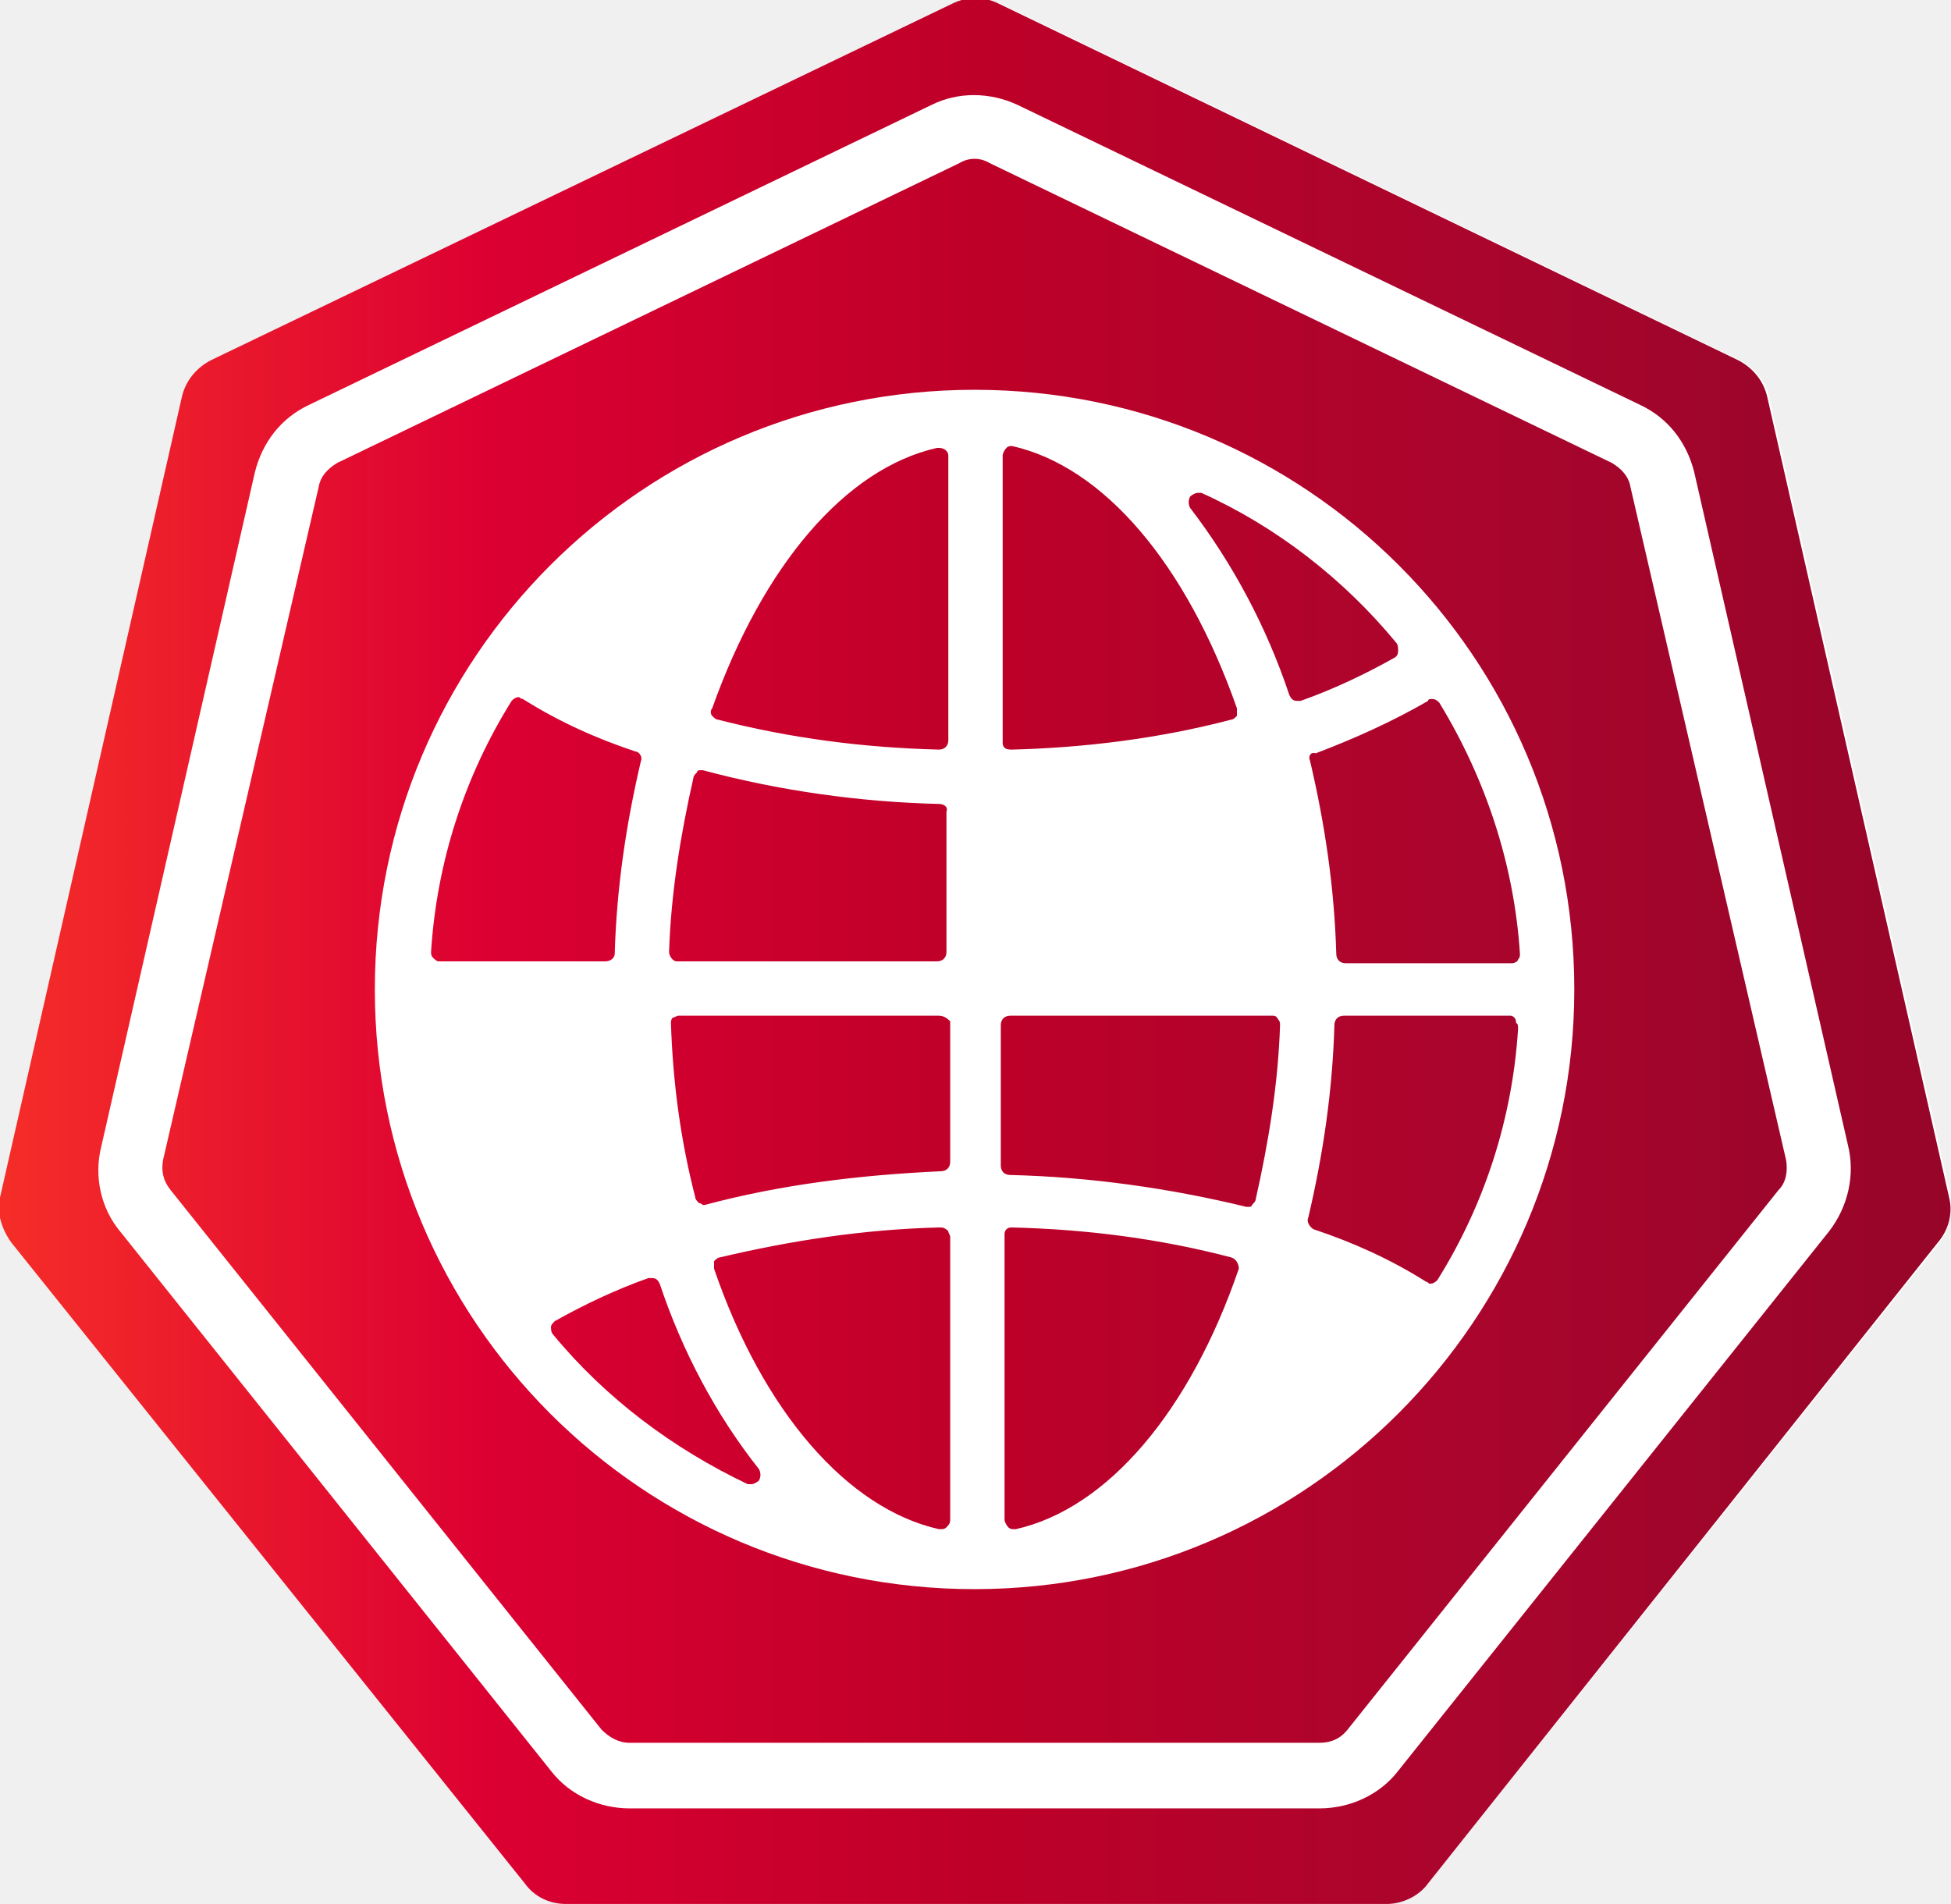
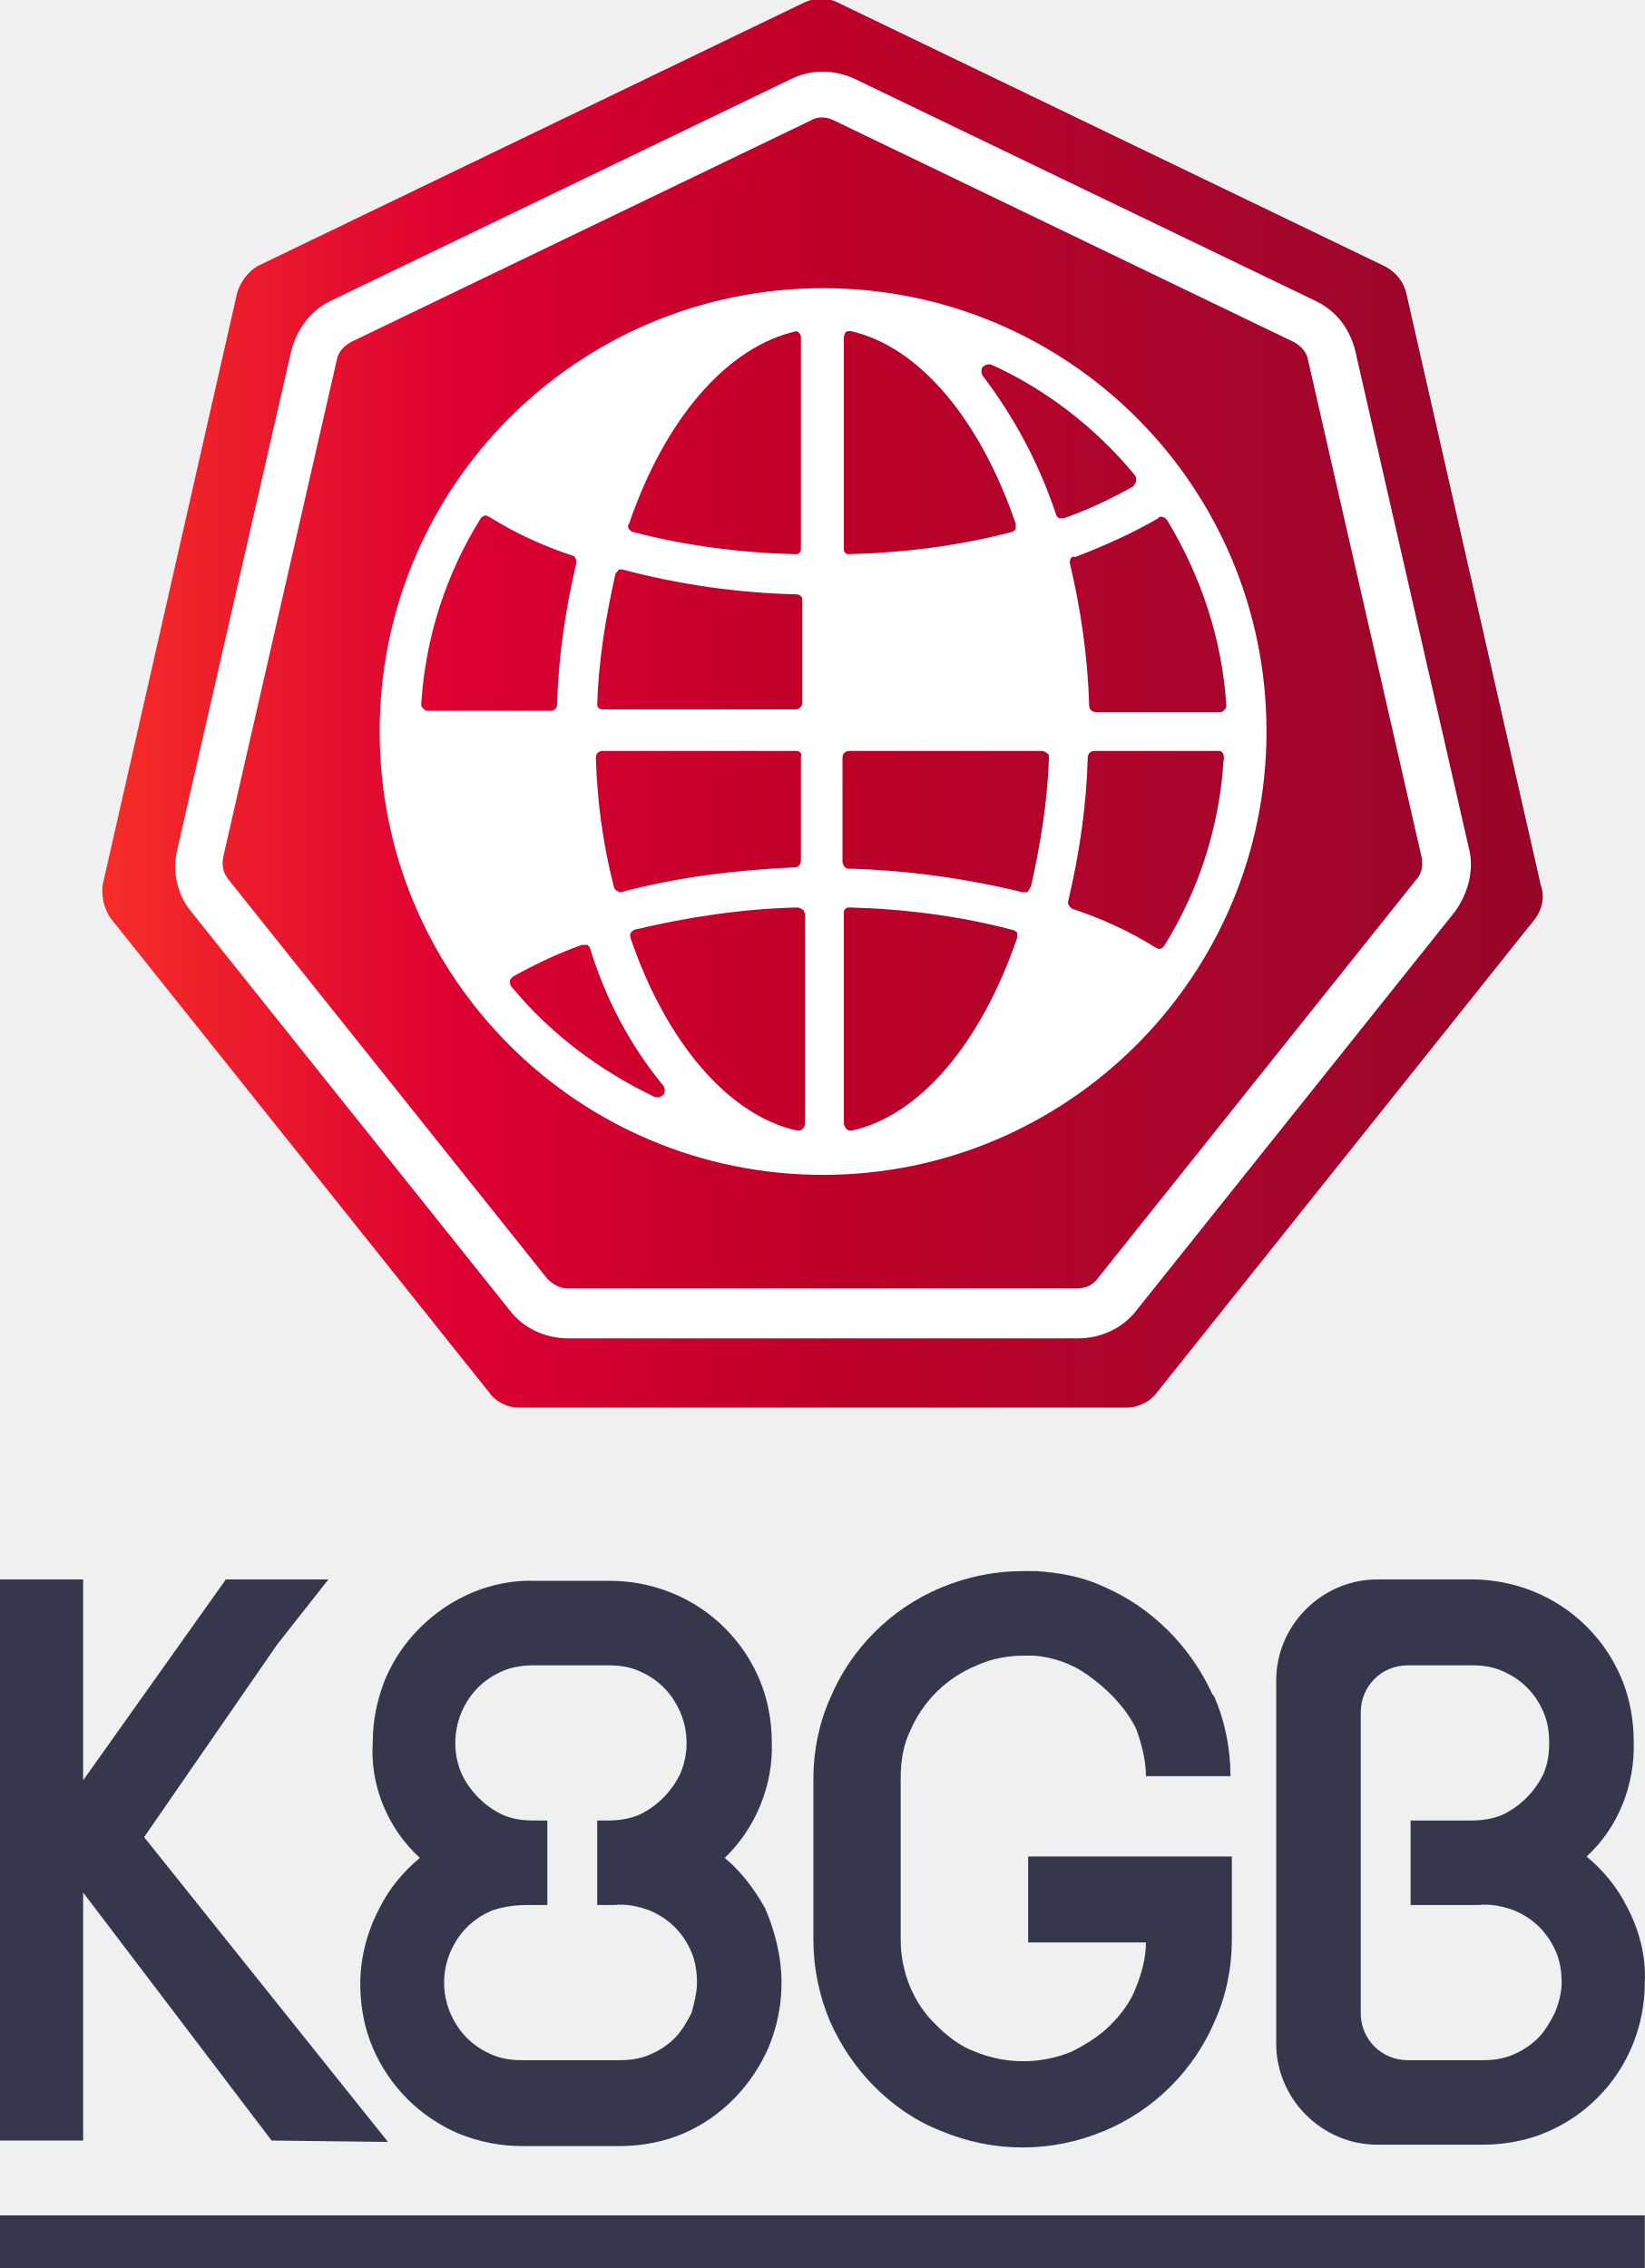
- <svg xmlns="http://www.w3.org/2000/svg" version="1.1" id="Layer_1" x="0px" y="0px" viewBox="0 0 104.1 101.6" style="enable-background:new 0 0 104.1 101.6;" xml:space="preserve">
+ <svg xmlns="http://www.w3.org/2000/svg" version="1.1" id="Layer_1" x="0px" y="0px" viewBox="0 0 118.7 163.7" style="enable-background:new 0 0 118.7 163.7;" xml:space="preserve">
  <style type="text/css">
	.st0{fill:#FFFFFF;}
	.st1{fill:url(#SVGID_1_);}
+ 	.st2{fill:#36364D}
</style>
-   <path class="st0" d="M50.8,0.3l-39.5,19c-0.8,0.4-1.4,1.1-1.6,2L0.1,63.9c-0.2,0.8,0,1.7,0.6,2.4l27.3,34.2c0.5,0.7,1.4,1.1,2.2,1.1  h43.8c0.9,0,1.7-0.4,2.2-1.1l27.3-34.2c0.5-0.7,0.7-1.6,0.6-2.4l-9.7-42.7c-0.2-0.9-0.8-1.6-1.6-2l-39.4-19  C52.5-0.1,51.6-0.1,50.8,0.3z" />
-   <linearGradient id="SVGID_1_" gradientUnits="userSpaceOnUse" x1="-9.142080e-04" y1="50.811" x2="104.073" y2="50.811">
+   <path class="st0" d="M58.1,0.3l-39.5,19c-0.8,0.4-1.4,1.1-1.5,2L7.4,63.9c-0.2,0.9,0,1.7,0.6,2.4l27.3,34.2c0.5,0.7,1.4,1.1,2.2,1.1  h43.7c0.9,0,1.7-0.4,2.2-1.1l27.3-34.2c0.5-0.7,0.8-1.6,0.6-2.4l-9.7-42.7c-0.2-0.9-0.8-1.6-1.6-2l-39.4-19  C59.8-0.1,58.9-0.1,58.1,0.3z" />
+   <linearGradient id="SVGID_1_" gradientUnits="userSpaceOnUse" x1="7.375" y1="50.75" x2="111.341" y2="50.75">
    <stop offset="0" style="stop-color:#F52D28" />
    <stop offset="0.25" style="stop-color:#DC0032" />
    <stop offset="0.5" style="stop-color:#BE0028" />
    <stop offset="0.75" style="stop-color:#AA052D" />
    <stop offset="1" style="stop-color:#960528" />
  </linearGradient>
-   <path class="st1" d="M53.6,39.9c-0.1-0.1-0.1-0.2-0.1-0.3V24.3c0-0.1,0.1-0.3,0.2-0.4c0.1-0.1,0.2-0.1,0.3-0.1H54  c4.9,1.1,9.3,6.3,12,14c0,0.1,0,0.3,0,0.4c-0.1,0.1-0.2,0.2-0.3,0.2c-3.8,1-7.8,1.5-11.7,1.6l0,0C53.9,40,53.7,40,53.6,39.9z   M50.1,42.9c-4.2-0.1-8.5-0.7-12.6-1.8h-0.1c-0.1,0-0.2,0-0.2,0.1c-0.1,0.1-0.2,0.2-0.2,0.3c-0.7,3.1-1.2,6.2-1.3,9.3  c0,0.2,0.2,0.5,0.4,0.5c0,0,0,0,0,0h13.9c0.3,0,0.5-0.2,0.5-0.5v-7.5C50.6,43.1,50.4,42.9,50.1,42.9L50.1,42.9z M50.1,23.9H50  c-4.9,1.1-9.3,6.3-12,13.9c-0.1,0.1-0.1,0.3,0,0.4c0.1,0.1,0.2,0.2,0.3,0.2c3.9,1,7.8,1.5,11.8,1.6l0,0c0.3,0,0.5-0.2,0.5-0.5V24.3  C50.6,24.1,50.4,23.9,50.1,23.9C50.1,23.9,50.1,23.9,50.1,23.9L50.1,23.9z M50.1,54.2H36.2c-0.1,0-0.2,0.1-0.3,0.1  c-0.1,0.1-0.1,0.2-0.1,0.3c0.1,3.1,0.5,6.2,1.3,9.3c0,0.1,0.1,0.2,0.2,0.3c0.1,0,0.2,0.1,0.2,0.1h0.1c4.1-1.1,8.3-1.6,12.6-1.8  c0.3,0,0.5-0.2,0.5-0.5v-7.5C50.6,54.4,50.4,54.2,50.1,54.2L50.1,54.2z M35.2,68.5c-0.1-0.2-0.2-0.3-0.4-0.3c-0.1,0-0.1,0-0.2,0  c-1.7,0.6-3.4,1.4-5,2.3c-0.1,0.1-0.2,0.2-0.2,0.3c0,0.1,0,0.3,0.1,0.4c2.8,3.4,6.4,6.1,10.4,8c0.1,0,0.1,0,0.2,0  c0.1,0,0.3-0.1,0.4-0.2c0.1-0.2,0.1-0.4,0-0.6C38.2,75.5,36.4,72.1,35.2,68.5z M32.8,50.9c0.1-3.5,0.6-6.9,1.4-10.3  c0.1-0.2-0.1-0.5-0.3-0.5c-2.1-0.7-4.1-1.6-6-2.8c-0.1,0-0.2-0.1-0.2-0.1c-0.2,0-0.3,0.1-0.4,0.2c-2.5,4-4,8.6-4.3,13.4  c0,0.1,0,0.2,0.1,0.3c0.1,0.1,0.2,0.2,0.3,0.2h8.9C32.6,51.3,32.8,51.1,32.8,50.9z M50.1,65.5L50.1,65.5c-4,0.1-7.9,0.7-11.7,1.6  c-0.1,0-0.2,0.1-0.3,0.2c0,0.1,0,0.3,0,0.4c2.6,7.6,7.1,12.8,12,13.9h0.1c0.1,0,0.2,0,0.3-0.1c0.1-0.1,0.2-0.2,0.2-0.4V66  c0-0.1-0.1-0.2-0.1-0.3C50.4,65.5,50.3,65.5,50.1,65.5z M65.7,67.1c-3.8-1-7.7-1.5-11.7-1.6l0,0c-0.1,0-0.2,0-0.3,0.1  c-0.1,0.1-0.1,0.2-0.1,0.3v15.2c0,0.1,0.1,0.3,0.2,0.4c0.1,0.1,0.2,0.1,0.3,0.1h0.1c4.9-1.1,9.3-6.3,11.9-13.9  C66.1,67.5,66,67.2,65.7,67.1C65.7,67.1,65.7,67.1,65.7,67.1L65.7,67.1z M69.9,40.6c0.8,3.4,1.3,6.8,1.4,10.3c0,0.3,0.2,0.5,0.5,0.5  h8.9c0.1,0,0.3-0.1,0.3-0.2c0.1-0.1,0.1-0.2,0.1-0.3c-0.3-4.7-1.8-9.3-4.3-13.4c-0.1-0.1-0.2-0.2-0.4-0.2c-0.1,0-0.2,0-0.2,0.1  c-1.9,1.1-3.9,2-6,2.8C69.9,40.1,69.8,40.4,69.9,40.6z M95.3,61.9c0.1,0.6,0,1.2-0.4,1.6l-23,28.8c-0.4,0.5-0.9,0.7-1.5,0.7H33.6  c-0.6,0-1.1-0.3-1.5-0.7l-23-28.8c-0.4-0.5-0.5-1-0.4-1.6L17,26c0.1-0.6,0.5-1,1-1.3l33.2-16c0.5-0.3,1.1-0.3,1.6,0l33.2,16  c0.5,0.3,0.9,0.7,1,1.3L95.3,61.9z M84,52.8c0-17.7-14.3-32-32-32s-32,14.3-32,32s14.3,32,32,32S84,70.4,84,52.8z M103.4,66.3  l-27.2,34.2c-0.5,0.7-1.4,1.1-2.2,1.1H30.2c-0.9,0-1.7-0.4-2.2-1.1L0.6,66.3c-0.5-0.7-0.8-1.6-0.6-2.4l9.7-42.7  c0.2-0.9,0.8-1.6,1.6-2l39.5-19c0.8-0.4,1.7-0.4,2.5,0l39.4,19c0.8,0.4,1.4,1.1,1.6,2l9.7,42.7C104.2,64.7,104,65.6,103.4,66.3  L103.4,66.3z M98.6,61.1l-8.2-35.9c-0.4-1.6-1.4-2.9-2.9-3.6l-33.2-16c-1.5-0.7-3.2-0.7-4.6,0l-33.2,16c-1.5,0.7-2.5,2-2.9,3.6  L5.4,61.2c-0.4,1.6,0,3.3,1,4.5l23,28.8c1,1.3,2.6,2,4.2,2h36.8c1.6,0,3.2-0.7,4.2-2l23-28.8C98.6,64.4,99,62.7,98.6,61.1L98.6,61.1  z M67.9,54.2H53.9c-0.3,0-0.5,0.2-0.5,0.5v7.5c0,0.3,0.2,0.5,0.5,0.5c4.2,0.1,8.5,0.7,12.6,1.7h0.1c0.1,0,0.2,0,0.2-0.1  c0.1-0.1,0.2-0.2,0.2-0.3c0.7-3.1,1.2-6.2,1.3-9.3c0-0.1,0-0.2-0.1-0.3C68.1,54.2,68,54.2,67.9,54.2z M74.6,34.7  c0-0.1,0-0.3-0.1-0.4c-2.8-3.4-6.4-6.2-10.4-8c-0.1,0-0.1,0-0.2,0c-0.1,0-0.3,0.1-0.4,0.2c-0.1,0.2-0.1,0.4,0,0.6  c2.3,3,4.1,6.4,5.3,10c0.1,0.2,0.2,0.3,0.4,0.3c0.1,0,0.1,0,0.2,0c1.7-0.6,3.4-1.4,5-2.3C74.6,35,74.6,34.8,74.6,34.7z M80.6,54.2  h-8.9c-0.3,0-0.5,0.2-0.5,0.5c-0.1,3.5-0.6,6.9-1.4,10.3c-0.1,0.2,0.1,0.5,0.3,0.6c2.1,0.7,4.1,1.6,6,2.8c0.1,0,0.1,0.1,0.2,0.1  c0.2,0,0.3-0.1,0.4-0.2c2.5-4,4-8.6,4.3-13.4c0-0.1,0-0.3-0.1-0.3C80.9,54.3,80.7,54.2,80.6,54.2L80.6,54.2z" />
+   <path class="st1" d="M61,39.9c-0.1-0.1-0.1-0.2-0.1-0.3V24.3c0-0.1,0.1-0.2,0.1-0.3c0.1-0.1,0.2-0.1,0.3-0.1h0.1  c4.9,1.1,9.3,6.3,11.9,13.9c0,0.1,0,0.3,0,0.4c-0.1,0.1-0.2,0.2-0.3,0.2c-3.8,1-7.8,1.5-11.8,1.6l0,0C61.2,40,61.1,40,61,39.9z   M57.5,42.9c-4.2-0.1-8.5-0.7-12.6-1.8h-0.1c-0.1,0-0.2,0-0.2,0.1c-0.1,0.1-0.2,0.2-0.2,0.3c-0.7,3.1-1.2,6.2-1.3,9.3  c0,0.1,0,0.2,0.1,0.3s0.2,0.1,0.3,0.1h13.9c0.3,0,0.5-0.2,0.5-0.5v-7.5C57.9,43.1,57.7,42.9,57.5,42.9L57.5,42.9L57.5,42.9z   M57.5,23.9L57.5,23.9c-5,1.1-9.5,6.3-12.1,13.9c-0.1,0.1-0.1,0.3,0,0.4c0.1,0.1,0.2,0.2,0.3,0.2c3.8,1,7.8,1.5,11.7,1.6l0,0  c0.1,0,0.2,0,0.3-0.1s0.1-0.2,0.1-0.3V24.3C57.8,24.2,57.7,24,57.5,23.9C57.7,23.9,57.6,23.9,57.5,23.9L57.5,23.9z M57.5,54.2h-14  c-0.3,0-0.5,0.2-0.5,0.5l0,0c0.1,3.1,0.5,6.2,1.3,9.3c0,0.1,0.1,0.2,0.2,0.3c0.1,0,0.2,0.1,0.2,0.1h0.1c4.1-1.1,8.3-1.6,12.6-1.8  c0.2,0,0.4-0.2,0.4-0.5l0,0v-7.5C57.9,54.4,57.7,54.2,57.5,54.2L57.5,54.2z M42.6,68.5c0-0.1-0.1-0.2-0.2-0.3c-0.1,0-0.1,0-0.2,0  c0,0-0.1,0-0.2,0c-1.7,0.6-3.4,1.4-5,2.3c-0.1,0.1-0.2,0.2-0.2,0.3c0,0.1,0,0.3,0.1,0.4c2.8,3.4,6.4,6.1,10.4,8c0.1,0,0.1,0,0.2,0  c0.1,0,0.3-0.1,0.4-0.2c0.1-0.2,0.1-0.4,0-0.6C45.5,75.5,43.7,72.1,42.6,68.5z M40.2,50.9c0.1-3.5,0.6-6.9,1.4-10.3  c0-0.2-0.1-0.5-0.3-0.5c-2.1-0.7-4.1-1.6-6-2.8c-0.1,0-0.2-0.1-0.2-0.1c-0.2,0-0.3,0.1-0.4,0.2c-2.5,4-4,8.6-4.3,13.4  c0,0.1,0,0.2,0.1,0.3s0.2,0.2,0.3,0.2h8.9C40,51.3,40.2,51.1,40.2,50.9L40.2,50.9z M57.5,65.5L57.5,65.5c-4,0.1-7.9,0.7-11.7,1.6  c-0.2,0.1-0.4,0.3-0.3,0.5c0,0,0,0,0,0.1c2.6,7.6,7.1,12.8,12,13.9h0.1c0.1,0,0.2,0,0.3-0.1s0.2-0.2,0.2-0.4V66  c0-0.1-0.1-0.2-0.1-0.3C57.7,65.5,57.6,65.5,57.5,65.5z M73,67.1c-3.8-1-7.8-1.5-11.7-1.6l0,0c-0.1,0-0.2,0-0.3,0.1  s-0.1,0.2-0.1,0.3v15.2c0,0.1,0.1,0.3,0.2,0.4c0.1,0.1,0.2,0.1,0.3,0.1h0.1c4.9-1.1,9.3-6.3,11.9-13.9c0-0.1,0-0.3,0-0.4  C73.3,67.2,73.1,67.1,73,67.1z M77.2,40.6c0.8,3.4,1.3,6.8,1.4,10.3c0,0.3,0.2,0.5,0.5,0.5h9c0.1,0,0.2-0.1,0.3-0.2  c0.1-0.1,0.1-0.2,0.1-0.3c-0.3-4.7-1.8-9.3-4.3-13.4c-0.1-0.1-0.2-0.2-0.4-0.2c-0.1,0-0.2,0-0.2,0.1c-1.9,1.1-3.9,2-6,2.8  C77.3,40.1,77.2,40.4,77.2,40.6L77.2,40.6z M102.6,61.9c0.1,0.6,0,1.2-0.4,1.6l-23,28.8c-0.4,0.5-0.9,0.7-1.5,0.7H41  c-0.6,0-1.1-0.3-1.5-0.7l-23-28.8c-0.4-0.5-0.5-1-0.4-1.6L24.3,26c0.1-0.6,0.5-1,1-1.3l33.2-16c0.5-0.3,1.1-0.3,1.7,0l33.2,16  c0.5,0.3,0.9,0.7,1,1.3L102.6,61.9z M91.4,52.8c0-17.7-14.3-32-32-32s-32,14.3-32,32s14.3,32,32,32S91.4,70.4,91.4,52.8z   M110.8,66.3l-27.3,34.2c-0.5,0.7-1.4,1.1-2.2,1.1H37.5c-0.9,0-1.7-0.4-2.2-1.1L8,66.3c-0.5-0.7-0.7-1.6-0.6-2.4l9.7-42.7  c0.2-0.8,0.8-1.6,1.5-2L58,0.2c0.8-0.4,1.7-0.4,2.5,0l39.4,19c0.8,0.4,1.4,1.1,1.6,2l9.7,42.7C111.5,64.7,111.3,65.6,110.8,66.3z   M106,61.2l-8.2-35.9c-0.4-1.6-1.4-2.9-2.9-3.6l-33.2-16c-1.5-0.7-3.2-0.7-4.6,0l-33.2,16c-1.5,0.7-2.5,2.1-2.9,3.7l-8.2,35.9  c-0.4,1.6,0,3.3,1,4.5l23,28.8c1,1.3,2.6,2,4.2,2h36.8c1.6,0,3.2-0.7,4.2-2l23-28.8C106,64.4,106.4,62.7,106,61.2z M75.2,54.2H61.3  c-0.3,0-0.5,0.2-0.5,0.5v7.5c0,0.2,0.2,0.5,0.4,0.5l0,0c4.2,0.1,8.5,0.7,12.6,1.7H74c0.1,0,0.2,0,0.2-0.1c0.1-0.1,0.1-0.2,0.2-0.3  c0.7-3.1,1.2-6.2,1.3-9.3c0-0.1,0-0.3-0.1-0.3C75.5,54.3,75.3,54.2,75.2,54.2z M82,34.7c0-0.1,0-0.3-0.1-0.4  c-2.8-3.4-6.4-6.2-10.4-8c-0.1,0-0.1,0-0.2,0s-0.3,0.1-0.4,0.2c-0.1,0.2-0.1,0.4,0,0.6c2.3,3,4.1,6.4,5.3,10c0,0.1,0.1,0.2,0.2,0.3  c0.1,0,0.1,0,0.2,0h0.2c1.7-0.6,3.4-1.4,5-2.3C81.9,34.9,82,34.8,82,34.7z M88,54.2h-9c-0.3,0-0.5,0.2-0.5,0.5  c-0.1,3.5-0.6,6.9-1.4,10.3c-0.1,0.2,0.1,0.5,0.3,0.6c2.1,0.7,4.1,1.6,6,2.8c0.1,0,0.2,0.1,0.2,0.1c0.2,0,0.3-0.1,0.4-0.2  c2.5-4,4-8.6,4.3-13.4C88.4,54.5,88.2,54.2,88,54.2z" />
+   <path class="st2" d="M19.6,154.5L6,136.6v17.9H0V114h6v14.5L16.3,114h7.4l-3.7,4.7l-9.6,13.9l17.6,22L19.6,154.5z M118.7,143.1  c0,3.1-1.2,6.1-3.4,8.3c-1.1,1.1-2.3,1.9-3.7,2.5c-1.4,0.6-3,0.9-4.6,0.9h-7.6c-4,0-7.3-3.3-7.3-7.3v-26.2c0-4,3.3-7.3,7.3-7.3h6.8  c3.1,0,6.1,1.2,8.3,3.4c1.1,1.1,1.9,2.3,2.5,3.7c0.6,1.4,0.9,3,0.9,4.6c0.1,3.1-1.1,6.2-3.4,8.3c1.2,1,2.2,2.2,2.9,3.6  C118.3,139.3,118.8,141.2,118.7,143.1z M112.7,143.1c0-0.7-0.1-1.5-0.4-2.2s-0.7-1.3-1.2-1.8s-1.1-0.9-1.8-1.2  c-0.8-0.3-1.7-0.5-2.6-0.4h-4.9v-6.1h4.4c0.7,0,1.5-0.1,2.2-0.4c1.3-0.6,2.4-1.7,3-3c0.3-0.7,0.4-1.4,0.4-2.2c0-0.8-0.1-1.5-0.4-2.2  s-0.7-1.3-1.2-1.8s-1.1-0.9-1.8-1.2c-0.7-0.3-1.4-0.4-2.2-0.4h-4.6c-1.9,0-3.4,1.5-3.4,3.4l0,0v21.7c0,1.9,1.5,3.4,3.4,3.4h5.4  c0.8,0,1.5-0.1,2.2-0.4c0.7-0.3,1.3-0.7,1.8-1.2s0.9-1.2,1.2-1.8C112.5,144.6,112.7,143.8,112.7,143.1z M56.4,143.1  c0,1.6-0.3,3.1-0.9,4.6c-1.2,2.8-3.4,5.1-6.2,6.3c-1.4,0.6-3,0.9-4.6,0.9h-7c-1.6,0-3.1-0.3-4.6-0.9c-2.8-1.2-5-3.4-6.2-6.2  c-0.6-1.4-0.9-3-0.9-4.6c0-1.9,0.5-3.8,1.4-5.5c0.7-1.4,1.7-2.6,2.9-3.6c-2.3-2.1-3.6-5.2-3.4-8.3c0-1.6,0.3-3.1,0.9-4.6  c0.6-1.4,1.4-2.6,2.5-3.7c2.2-2.2,5.2-3.5,8.3-3.4H44c3.1,0,6.1,1.2,8.3,3.4c1.1,1.1,1.9,2.3,2.5,3.7c0.6,1.4,0.9,3,0.9,4.6  c0.1,3.1-1.2,6.2-3.4,8.3c1.2,1,2.1,2.2,2.9,3.6C55.9,139.3,56.4,141.2,56.4,143.1z M50.3,143.1c0-0.7-0.1-1.5-0.4-2.2  c-0.3-0.7-0.7-1.3-1.2-1.8s-1.1-0.9-1.8-1.2c-0.8-0.3-1.7-0.5-2.6-0.4h-1.2v-6.1h0.8c0.7,0,1.5-0.1,2.2-0.4c1.3-0.6,2.4-1.7,3-3  c0.6-1.4,0.6-3,0-4.4c-0.3-0.7-0.7-1.3-1.2-1.8s-1.1-0.9-1.8-1.2c-0.7-0.3-1.4-0.4-2.2-0.4h-5.4c-0.7,0-1.5,0.1-2.2,0.4  s-1.3,0.7-1.8,1.2c-1.6,1.6-2.1,4.1-1.2,6.2c0.6,1.3,1.7,2.4,3,3c0.7,0.3,1.4,0.4,2.2,0.4h1v6.1h-1.4c-0.9,0-1.7,0.1-2.6,0.4  c-0.7,0.3-1.3,0.7-1.8,1.2s-0.9,1.1-1.2,1.8c-0.6,1.4-0.6,3,0,4.4c0.3,0.7,0.7,1.3,1.2,1.8s1.1,0.9,1.8,1.2s1.4,0.4,2.2,0.4h7  c0.8,0,1.5-0.1,2.2-0.4c0.7-0.3,1.3-0.7,1.8-1.2s0.9-1.2,1.2-1.8C50.1,144.6,50.3,143.8,50.3,143.1z M74.2,140.2h8.5  c0,1.1-0.3,2.2-0.7,3.2c-0.4,1.1-1.1,2-1.9,2.8s-1.8,1.4-2.8,1.9c-2.2,0.9-4.7,0.9-6.9,0c-1.1-0.4-2-1.1-2.8-1.9  c-1.7-1.6-2.6-3.9-2.6-6.2v-11.7c0-1.2,0.2-2.4,0.7-3.4c0.9-2.1,2.6-3.8,4.8-4.7c1.1-0.5,2.3-0.7,3.4-0.7l0,0h0.7  c1.4,0.1,2.8,0.6,3.9,1.4c1.4,1,2.6,2.2,3.4,3.7l0.1,0.2c0.4,1.1,0.7,2.3,0.7,3.4h6.1c0-2-0.4-4-1.2-5.8l0,0l-0.1-0.1  c-1.6-3.5-4.4-6.3-7.9-7.8c-1.5-0.7-3.2-1-4.8-1.1l0,0c-0.3,0-0.7,0-1,0c-2,0-4,0.4-5.9,1.2c-3.6,1.5-6.5,4.4-8,8  c-0.8,1.8-1.2,3.8-1.2,5.8V140c0,2,0.4,4,1.2,5.9c0.8,1.8,1.9,3.4,3.2,4.7c1.4,1.4,3,2.5,4.8,3.2c3.8,1.6,8,1.6,11.8,0  c3.6-1.5,6.5-4.4,8-8c0.8-1.8,1.2-3.8,1.2-5.8v-6H74.2V140.2z M118.7,159.9H0v3.8h118.7V159.9z" />
</svg>
